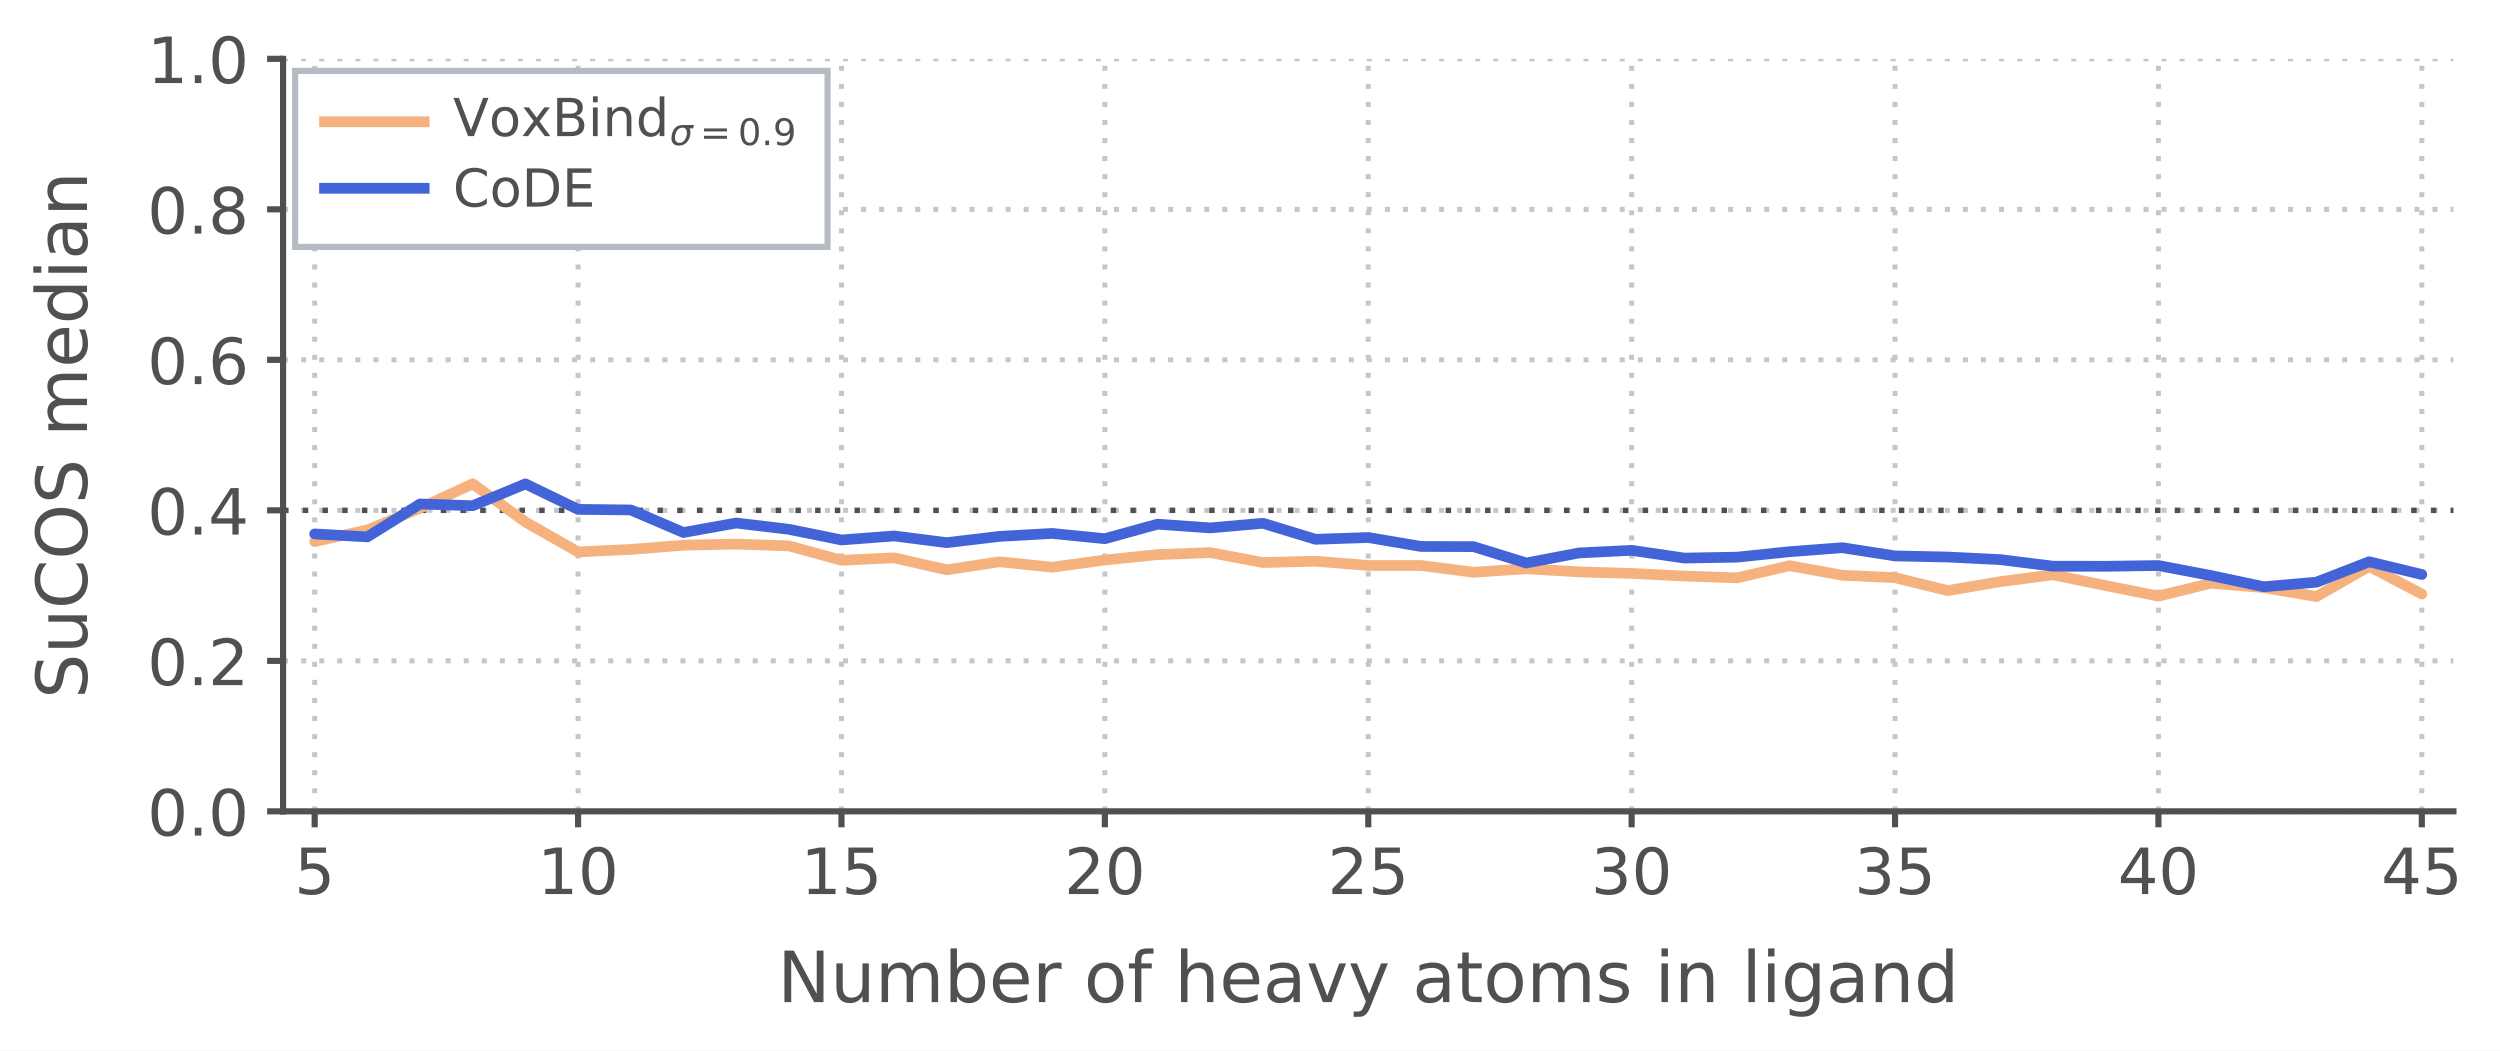
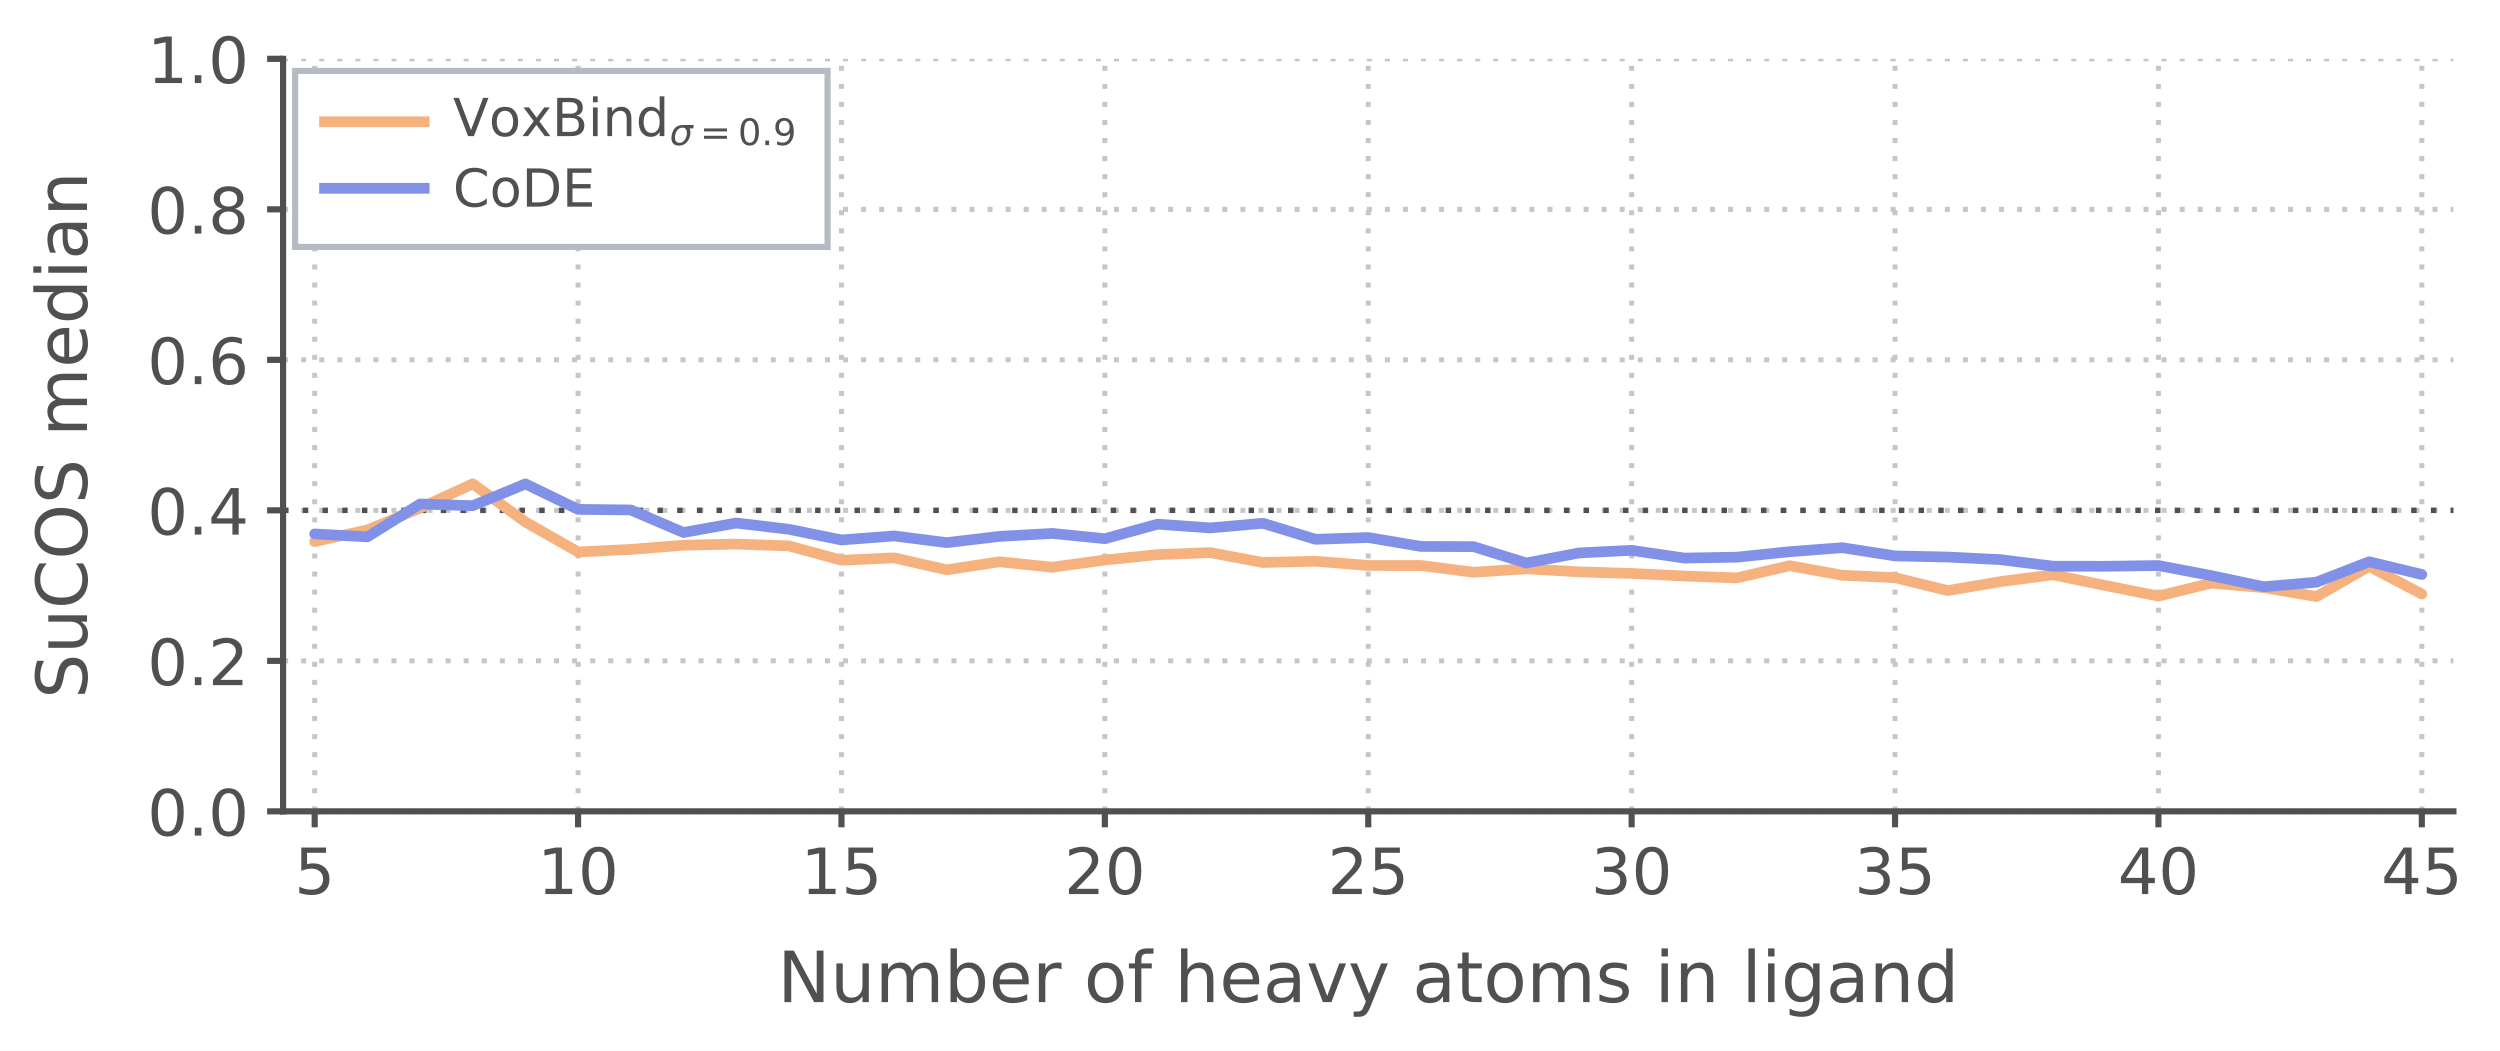
<svg xmlns="http://www.w3.org/2000/svg" xmlns:xlink="http://www.w3.org/1999/xlink" width="548.1pt" height="230.353pt" viewBox="0 0 548.1 230.353" version="1.1">
  <defs>
    <style type="text/css">*{stroke-linejoin: round; stroke-linecap: butt}</style>
  </defs>
  <g id="figure_1">
    <g id="patch_1">
      <path d="M 0 230.353  L 548.1 230.353  L 548.1 0  L 0 0  z " style="fill: #ffffff" />
    </g>
    <g id="axes_1">
      <g id="patch_2">
        <path d="M 62.064 177.88  L 537.888 177.88  L 537.888 12.9  L 62.064 12.9  z " style="fill: #ffffff" />
      </g>
      <g id="matplotlib.axis_1">
        <g id="xtick_1">
          <g id="line2d_1">
-             <path d="M 68.993 177.88  L 68.993 12.9  " clip-path="url(#p183f97f2d7)" style="fill: none; stroke-dasharray: 1.1,2.86; stroke-dashoffset: 0; stroke: #c2c6cd; stroke-width: 1.1" />
+             <path d="M 68.993 177.88  L 68.993 12.9  " clip-path="url(#pa8c593d32d)" style="fill: none; stroke-dasharray: 1.1,2.86; stroke-dashoffset: 0; stroke: #c2c6cd; stroke-width: 1.1" />
          </g>
          <g id="line2d_2">
            <defs>
-               <path id="m1712f31afb" d="M 0 0  L 0 3.5  " style="stroke: #514f52; stroke-width: 1.35" />
+               <path id="ma8c296aa55" d="M 0 0  L 0 3.5  " style="stroke: #514f52; stroke-width: 1.35" />
            </defs>
            <g>
-               <use xlink:href="#m1712f31afb" x="68.993" y="177.88" style="fill: #514f52; stroke: #514f52; stroke-width: 1.35" />
+               <use xlink:href="#ma8c296aa55" x="68.993" y="177.88" style="fill: #514f52; stroke: #514f52; stroke-width: 1.35" />
            </g>
          </g>
          <g id="text_1">
            <text style="font-size: 14px; font-family: 'DejaVu Sans'; text-anchor: middle; fill: #514f52" x="68.993" y="196.018" transform="rotate(-0 68.99312 196.0183)">5</text>
          </g>
        </g>
        <g id="xtick_2">
          <g id="line2d_3">
-             <path d="M 126.739 177.88  L 126.739 12.9  " clip-path="url(#p183f97f2d7)" style="fill: none; stroke-dasharray: 1.1,2.86; stroke-dashoffset: 0; stroke: #c2c6cd; stroke-width: 1.1" />
+             <path d="M 126.739 177.88  L 126.739 12.9  " clip-path="url(#pa8c593d32d)" style="fill: none; stroke-dasharray: 1.1,2.86; stroke-dashoffset: 0; stroke: #c2c6cd; stroke-width: 1.1" />
          </g>
          <g id="line2d_4">
            <g>
-               <use xlink:href="#m1712f31afb" x="126.739" y="177.88" style="fill: #514f52; stroke: #514f52; stroke-width: 1.35" />
+               <use xlink:href="#ma8c296aa55" x="126.739" y="177.88" style="fill: #514f52; stroke: #514f52; stroke-width: 1.35" />
            </g>
          </g>
          <g id="text_2">
            <text style="font-size: 14px; font-family: 'DejaVu Sans'; text-anchor: middle; fill: #514f52" x="126.739" y="196.018" transform="rotate(-0 126.7388 196.0183)">10</text>
          </g>
        </g>
        <g id="xtick_3">
          <g id="line2d_5">
-             <path d="M 184.485 177.88  L 184.485 12.9  " clip-path="url(#p183f97f2d7)" style="fill: none; stroke-dasharray: 1.1,2.86; stroke-dashoffset: 0; stroke: #c2c6cd; stroke-width: 1.1" />
+             <path d="M 184.485 177.88  L 184.485 12.9  " clip-path="url(#pa8c593d32d)" style="fill: none; stroke-dasharray: 1.1,2.86; stroke-dashoffset: 0; stroke: #c2c6cd; stroke-width: 1.1" />
          </g>
          <g id="line2d_6">
            <g>
-               <use xlink:href="#m1712f31afb" x="184.485" y="177.88" style="fill: #514f52; stroke: #514f52; stroke-width: 1.35" />
+               <use xlink:href="#ma8c296aa55" x="184.485" y="177.88" style="fill: #514f52; stroke: #514f52; stroke-width: 1.35" />
            </g>
          </g>
          <g id="text_3">
            <text style="font-size: 14px; font-family: 'DejaVu Sans'; text-anchor: middle; fill: #514f52" x="184.485" y="196.018" transform="rotate(-0 184.4846 196.0183)">15</text>
          </g>
        </g>
        <g id="xtick_4">
          <g id="line2d_7">
-             <path d="M 242.23 177.88  L 242.23 12.9  " clip-path="url(#p183f97f2d7)" style="fill: none; stroke-dasharray: 1.1,2.86; stroke-dashoffset: 0; stroke: #c2c6cd; stroke-width: 1.1" />
+             <path d="M 242.23 177.88  L 242.23 12.9  " clip-path="url(#pa8c593d32d)" style="fill: none; stroke-dasharray: 1.1,2.86; stroke-dashoffset: 0; stroke: #c2c6cd; stroke-width: 1.1" />
          </g>
          <g id="line2d_8">
            <g>
-               <use xlink:href="#m1712f31afb" x="242.23" y="177.88" style="fill: #514f52; stroke: #514f52; stroke-width: 1.35" />
+               <use xlink:href="#ma8c296aa55" x="242.23" y="177.88" style="fill: #514f52; stroke: #514f52; stroke-width: 1.35" />
            </g>
          </g>
          <g id="text_4">
            <text style="font-size: 14px; font-family: 'DejaVu Sans'; text-anchor: middle; fill: #514f52" x="242.23" y="196.018" transform="rotate(-0 242.2303 196.0183)">20</text>
          </g>
        </g>
        <g id="xtick_5">
          <g id="line2d_9">
-             <path d="M 299.976 177.88  L 299.976 12.9  " clip-path="url(#p183f97f2d7)" style="fill: none; stroke-dasharray: 1.1,2.86; stroke-dashoffset: 0; stroke: #c2c6cd; stroke-width: 1.1" />
+             <path d="M 299.976 177.88  L 299.976 12.9  " clip-path="url(#pa8c593d32d)" style="fill: none; stroke-dasharray: 1.1,2.86; stroke-dashoffset: 0; stroke: #c2c6cd; stroke-width: 1.1" />
          </g>
          <g id="line2d_10">
            <g>
-               <use xlink:href="#m1712f31afb" x="299.976" y="177.88" style="fill: #514f52; stroke: #514f52; stroke-width: 1.35" />
+               <use xlink:href="#ma8c296aa55" x="299.976" y="177.88" style="fill: #514f52; stroke: #514f52; stroke-width: 1.35" />
            </g>
          </g>
          <g id="text_5">
            <text style="font-size: 14px; font-family: 'DejaVu Sans'; text-anchor: middle; fill: #514f52" x="299.976" y="196.018" transform="rotate(-0 299.976 196.0183)">25</text>
          </g>
        </g>
        <g id="xtick_6">
          <g id="line2d_11">
-             <path d="M 357.722 177.88  L 357.722 12.9  " clip-path="url(#p183f97f2d7)" style="fill: none; stroke-dasharray: 1.1,2.86; stroke-dashoffset: 0; stroke: #c2c6cd; stroke-width: 1.1" />
+             <path d="M 357.722 177.88  L 357.722 12.9  " clip-path="url(#pa8c593d32d)" style="fill: none; stroke-dasharray: 1.1,2.86; stroke-dashoffset: 0; stroke: #c2c6cd; stroke-width: 1.1" />
          </g>
          <g id="line2d_12">
            <g>
-               <use xlink:href="#m1712f31afb" x="357.722" y="177.88" style="fill: #514f52; stroke: #514f52; stroke-width: 1.35" />
+               <use xlink:href="#ma8c296aa55" x="357.722" y="177.88" style="fill: #514f52; stroke: #514f52; stroke-width: 1.35" />
            </g>
          </g>
          <g id="text_6">
            <text style="font-size: 14px; font-family: 'DejaVu Sans'; text-anchor: middle; fill: #514f52" x="357.722" y="196.018" transform="rotate(-0 357.7217 196.0183)">30</text>
          </g>
        </g>
        <g id="xtick_7">
          <g id="line2d_13">
-             <path d="M 415.467 177.88  L 415.467 12.9  " clip-path="url(#p183f97f2d7)" style="fill: none; stroke-dasharray: 1.1,2.86; stroke-dashoffset: 0; stroke: #c2c6cd; stroke-width: 1.1" />
+             <path d="M 415.467 177.88  L 415.467 12.9  " clip-path="url(#pa8c593d32d)" style="fill: none; stroke-dasharray: 1.1,2.86; stroke-dashoffset: 0; stroke: #c2c6cd; stroke-width: 1.1" />
          </g>
          <g id="line2d_14">
            <g>
-               <use xlink:href="#m1712f31afb" x="415.467" y="177.88" style="fill: #514f52; stroke: #514f52; stroke-width: 1.35" />
+               <use xlink:href="#ma8c296aa55" x="415.467" y="177.88" style="fill: #514f52; stroke: #514f52; stroke-width: 1.35" />
            </g>
          </g>
          <g id="text_7">
            <text style="font-size: 14px; font-family: 'DejaVu Sans'; text-anchor: middle; fill: #514f52" x="415.467" y="196.018" transform="rotate(-0 415.4674 196.0183)">35</text>
          </g>
        </g>
        <g id="xtick_8">
          <g id="line2d_15">
-             <path d="M 473.213 177.88  L 473.213 12.9  " clip-path="url(#p183f97f2d7)" style="fill: none; stroke-dasharray: 1.1,2.86; stroke-dashoffset: 0; stroke: #c2c6cd; stroke-width: 1.1" />
+             <path d="M 473.213 177.88  L 473.213 12.9  " clip-path="url(#pa8c593d32d)" style="fill: none; stroke-dasharray: 1.1,2.86; stroke-dashoffset: 0; stroke: #c2c6cd; stroke-width: 1.1" />
          </g>
          <g id="line2d_16">
            <g>
-               <use xlink:href="#m1712f31afb" x="473.213" y="177.88" style="fill: #514f52; stroke: #514f52; stroke-width: 1.35" />
+               <use xlink:href="#ma8c296aa55" x="473.213" y="177.88" style="fill: #514f52; stroke: #514f52; stroke-width: 1.35" />
            </g>
          </g>
          <g id="text_8">
            <text style="font-size: 14px; font-family: 'DejaVu Sans'; text-anchor: middle; fill: #514f52" x="473.213" y="196.018" transform="rotate(-0 473.2131 196.0183)">40</text>
          </g>
        </g>
        <g id="xtick_9">
          <g id="line2d_17">
-             <path d="M 530.959 177.88  L 530.959 12.9  " clip-path="url(#p183f97f2d7)" style="fill: none; stroke-dasharray: 1.1,2.86; stroke-dashoffset: 0; stroke: #c2c6cd; stroke-width: 1.1" />
+             <path d="M 530.959 177.88  L 530.959 12.9  " clip-path="url(#pa8c593d32d)" style="fill: none; stroke-dasharray: 1.1,2.86; stroke-dashoffset: 0; stroke: #c2c6cd; stroke-width: 1.1" />
          </g>
          <g id="line2d_18">
            <g>
-               <use xlink:href="#m1712f31afb" x="530.959" y="177.88" style="fill: #514f52; stroke: #514f52; stroke-width: 1.35" />
+               <use xlink:href="#ma8c296aa55" x="530.959" y="177.88" style="fill: #514f52; stroke: #514f52; stroke-width: 1.35" />
            </g>
          </g>
          <g id="text_9">
            <text style="font-size: 14px; font-family: 'DejaVu Sans'; text-anchor: middle; fill: #514f52" x="530.959" y="196.018" transform="rotate(-0 530.9589 196.0183)">45</text>
          </g>
        </g>
        <g id="text_10">
          <text style="font-size: 15.5px; font-family: 'DejaVu Sans'; text-anchor: middle; fill: #514f52" x="299.976" y="219.707" transform="rotate(-0 299.976 219.7074)">Number of heavy atoms in ligand</text>
        </g>
      </g>
      <g id="matplotlib.axis_2">
        <g id="ytick_1">
          <g id="line2d_19">
-             <path d="M 62.064 177.88  L 537.888 177.88  " clip-path="url(#p183f97f2d7)" style="fill: none; stroke-dasharray: 1.1,2.86; stroke-dashoffset: 0; stroke: #c2c6cd; stroke-width: 1.1" />
+             <path d="M 62.064 177.88  L 537.888 177.88  " clip-path="url(#pa8c593d32d)" style="fill: none; stroke-dasharray: 1.1,2.86; stroke-dashoffset: 0; stroke: #c2c6cd; stroke-width: 1.1" />
          </g>
          <g id="line2d_20">
            <defs>
-               <path id="mc69ccf1866" d="M 0 0  L -3.5 0  " style="stroke: #514f52; stroke-width: 1.35" />
+               <path id="mfd790b8dcb" d="M 0 0  L -3.5 0  " style="stroke: #514f52; stroke-width: 1.35" />
            </defs>
            <g>
-               <use xlink:href="#mc69ccf1866" x="62.064" y="177.88" style="fill: #514f52; stroke: #514f52; stroke-width: 1.35" />
+               <use xlink:href="#mfd790b8dcb" x="62.064" y="177.88" style="fill: #514f52; stroke: #514f52; stroke-width: 1.35" />
            </g>
          </g>
          <g id="text_11">
            <text style="font-size: 14px; font-family: 'DejaVu Sans'; text-anchor: end; fill: #514f52" x="54.564" y="183.199" transform="rotate(-0 54.56364 183.1994)">0.0</text>
          </g>
        </g>
        <g id="ytick_2">
          <g id="line2d_21">
-             <path d="M 62.064 144.884  L 537.888 144.884  " clip-path="url(#p183f97f2d7)" style="fill: none; stroke-dasharray: 1.1,2.86; stroke-dashoffset: 0; stroke: #c2c6cd; stroke-width: 1.1" />
+             <path d="M 62.064 144.884  L 537.888 144.884  " clip-path="url(#pa8c593d32d)" style="fill: none; stroke-dasharray: 1.1,2.86; stroke-dashoffset: 0; stroke: #c2c6cd; stroke-width: 1.1" />
          </g>
          <g id="line2d_22">
            <g>
-               <use xlink:href="#mc69ccf1866" x="62.064" y="144.884" style="fill: #514f52; stroke: #514f52; stroke-width: 1.35" />
+               <use xlink:href="#mfd790b8dcb" x="62.064" y="144.884" style="fill: #514f52; stroke: #514f52; stroke-width: 1.35" />
            </g>
          </g>
          <g id="text_12">
            <text style="font-size: 14px; font-family: 'DejaVu Sans'; text-anchor: end; fill: #514f52" x="54.564" y="150.203" transform="rotate(-0 54.56364 150.2033)">0.2</text>
          </g>
        </g>
        <g id="ytick_3">
          <g id="line2d_23">
-             <path d="M 62.064 111.888  L 537.888 111.888  " clip-path="url(#p183f97f2d7)" style="fill: none; stroke-dasharray: 1.1,2.86; stroke-dashoffset: 0; stroke: #c2c6cd; stroke-width: 1.1" />
+             <path d="M 62.064 111.888  L 537.888 111.888  " clip-path="url(#pa8c593d32d)" style="fill: none; stroke-dasharray: 1.1,2.86; stroke-dashoffset: 0; stroke: #c2c6cd; stroke-width: 1.1" />
          </g>
          <g id="line2d_24">
            <g>
-               <use xlink:href="#mc69ccf1866" x="62.064" y="111.888" style="fill: #514f52; stroke: #514f52; stroke-width: 1.35" />
+               <use xlink:href="#mfd790b8dcb" x="62.064" y="111.888" style="fill: #514f52; stroke: #514f52; stroke-width: 1.35" />
            </g>
          </g>
          <g id="text_13">
            <text style="font-size: 14px; font-family: 'DejaVu Sans'; text-anchor: end; fill: #514f52" x="54.564" y="117.207" transform="rotate(-0 54.56364 117.2072)">0.4</text>
          </g>
        </g>
        <g id="ytick_4">
          <g id="line2d_25">
-             <path d="M 62.064 78.892  L 537.888 78.892  " clip-path="url(#p183f97f2d7)" style="fill: none; stroke-dasharray: 1.1,2.86; stroke-dashoffset: 0; stroke: #c2c6cd; stroke-width: 1.1" />
+             <path d="M 62.064 78.892  L 537.888 78.892  " clip-path="url(#pa8c593d32d)" style="fill: none; stroke-dasharray: 1.1,2.86; stroke-dashoffset: 0; stroke: #c2c6cd; stroke-width: 1.1" />
          </g>
          <g id="line2d_26">
            <g>
-               <use xlink:href="#mc69ccf1866" x="62.064" y="78.892" style="fill: #514f52; stroke: #514f52; stroke-width: 1.35" />
+               <use xlink:href="#mfd790b8dcb" x="62.064" y="78.892" style="fill: #514f52; stroke: #514f52; stroke-width: 1.35" />
            </g>
          </g>
          <g id="text_14">
            <text style="font-size: 14px; font-family: 'DejaVu Sans'; text-anchor: end; fill: #514f52" x="54.564" y="84.211" transform="rotate(-0 54.56364 84.2111)">0.6</text>
          </g>
        </g>
        <g id="ytick_5">
          <g id="line2d_27">
-             <path d="M 62.064 45.896  L 537.888 45.896  " clip-path="url(#p183f97f2d7)" style="fill: none; stroke-dasharray: 1.1,2.86; stroke-dashoffset: 0; stroke: #c2c6cd; stroke-width: 1.1" />
+             <path d="M 62.064 45.896  L 537.888 45.896  " clip-path="url(#pa8c593d32d)" style="fill: none; stroke-dasharray: 1.1,2.86; stroke-dashoffset: 0; stroke: #c2c6cd; stroke-width: 1.1" />
          </g>
          <g id="line2d_28">
            <g>
-               <use xlink:href="#mc69ccf1866" x="62.064" y="45.896" style="fill: #514f52; stroke: #514f52; stroke-width: 1.35" />
+               <use xlink:href="#mfd790b8dcb" x="62.064" y="45.896" style="fill: #514f52; stroke: #514f52; stroke-width: 1.35" />
            </g>
          </g>
          <g id="text_15">
            <text style="font-size: 14px; font-family: 'DejaVu Sans'; text-anchor: end; fill: #514f52" x="54.564" y="51.215" transform="rotate(-0 54.56364 51.215)">0.8</text>
          </g>
        </g>
        <g id="ytick_6">
          <g id="line2d_29">
-             <path d="M 62.064 12.9  L 537.888 12.9  " clip-path="url(#p183f97f2d7)" style="fill: none; stroke-dasharray: 1.1,2.86; stroke-dashoffset: 0; stroke: #c2c6cd; stroke-width: 1.1" />
+             <path d="M 62.064 12.9  L 537.888 12.9  " clip-path="url(#pa8c593d32d)" style="fill: none; stroke-dasharray: 1.1,2.86; stroke-dashoffset: 0; stroke: #c2c6cd; stroke-width: 1.1" />
          </g>
          <g id="line2d_30">
            <g>
-               <use xlink:href="#mc69ccf1866" x="62.064" y="12.9" style="fill: #514f52; stroke: #514f52; stroke-width: 1.35" />
+               <use xlink:href="#mfd790b8dcb" x="62.064" y="12.9" style="fill: #514f52; stroke: #514f52; stroke-width: 1.35" />
            </g>
          </g>
          <g id="text_16">
            <text style="font-size: 14px; font-family: 'DejaVu Sans'; text-anchor: end; fill: #514f52" x="54.564" y="18.219" transform="rotate(-0 54.56364 18.21891)">1.0</text>
          </g>
        </g>
        <g id="text_17">
          <text style="font-size: 15.5px; font-family: 'DejaVu Sans'; text-anchor: middle; fill: #514f52" x="19.076" y="95.39" transform="rotate(-90 19.07575 95.39024)">SuCOS median</text>
        </g>
      </g>
      <g id="patch_3">
        <path d="M 62.064 177.88  L 62.064 12.9  " style="fill: none; stroke: #514f52; stroke-width: 1.35; stroke-linejoin: miter; stroke-linecap: square" />
      </g>
      <g id="patch_4">
        <path d="M 62.064 177.88  L 537.888 177.88  " style="fill: none; stroke: #514f52; stroke-width: 1.35; stroke-linejoin: miter; stroke-linecap: square" />
      </g>
      <g id="line2d_31">
-         <path d="M 62.064 111.888  L 537.888 111.888  " clip-path="url(#p183f97f2d7)" style="fill: none; stroke-dasharray: 1.2,3.12; stroke-dashoffset: 0; stroke: #514f52; stroke-width: 1.2" />
+         <path d="M 62.064 111.888  L 537.888 111.888  " clip-path="url(#pa8c593d32d)" style="fill: none; stroke-dasharray: 1.2,3.12; stroke-dashoffset: 0; stroke: #514f52; stroke-width: 1.2" />
      </g>
      <g id="line2d_32">
-         <path d="M 68.993 118.735  L 80.542 116.187  L 92.091 111.399  L 103.641 106.065  L 115.19 114.444  L 126.739 121.003  L 138.288 120.46  L 149.837 119.528  L 161.386 119.287  L 172.935 119.677  L 184.485 122.831  L 196.034 122.305  L 207.583 124.925  L 219.132 123.162  L 230.681 124.359  L 242.23 122.775  L 253.779 121.593  L 265.329 121.151  L 276.878 123.326  L 288.427 123.043  L 299.976 123.973  L 311.525 123.978  L 323.074 125.463  L 334.623 124.695  L 346.173 125.373  L 357.722 125.722  L 369.271 126.29  L 380.82 126.696  L 392.369 124.022  L 403.918 126.12  L 415.467 126.645  L 427.017 129.478  L 438.566 127.512  L 450.115 126.015  L 461.664 128.386  L 473.213 130.69  L 484.762 127.852  L 496.311 128.831  L 507.861 130.784  L 519.41 124.169  L 530.959 130.232  " clip-path="url(#p183f97f2d7)" style="fill: none; stroke: #f5b27e; stroke-width: 2.35; stroke-linecap: round" />
+         <path d="M 68.993 118.735  L 80.542 116.187  L 92.091 111.399  L 103.641 106.065  L 115.19 114.444  L 126.739 121.003  L 138.288 120.46  L 149.837 119.528  L 161.386 119.287  L 172.935 119.677  L 184.485 122.831  L 196.034 122.305  L 207.583 124.925  L 219.132 123.162  L 230.681 124.359  L 242.23 122.775  L 253.779 121.593  L 265.329 121.151  L 276.878 123.326  L 288.427 123.043  L 299.976 123.973  L 311.525 123.978  L 323.074 125.463  L 334.623 124.695  L 346.173 125.373  L 357.722 125.722  L 369.271 126.29  L 380.82 126.696  L 392.369 124.022  L 403.918 126.12  L 415.467 126.645  L 427.017 129.478  L 438.566 127.512  L 450.115 126.015  L 461.664 128.386  L 473.213 130.69  L 484.762 127.852  L 496.311 128.831  L 507.861 130.784  L 519.41 124.169  L 530.959 130.232  " clip-path="url(#pa8c593d32d)" style="fill: none; stroke: #f5b27e; stroke-width: 2.35; stroke-linecap: round" />
      </g>
      <g id="line2d_33">
-         <path d="M 68.993 117.059  L 80.542 117.704  L 92.091 110.492  L 103.641 110.873  L 115.19 106.088  L 126.739 111.675  L 138.288 111.803  L 149.837 116.747  L 161.386 114.667  L 172.935 116.039  L 184.485 118.382  L 196.034 117.5  L 207.583 118.971  L 219.132 117.597  L 230.681 116.95  L 242.23 118.106  L 253.779 114.92  L 265.329 115.737  L 276.878 114.72  L 288.427 118.236  L 299.976 117.845  L 311.525 119.801  L 323.074 119.85  L 334.623 123.431  L 346.173 121.229  L 357.722 120.656  L 369.271 122.352  L 380.82 122.153  L 392.369 120.95  L 403.918 120.077  L 415.467 121.881  L 427.017 122.123  L 438.566 122.695  L 450.115 124.133  L 461.664 124.152  L 473.213 123.987  L 484.762 126.188  L 496.311 128.644  L 507.861 127.635  L 519.41 123.16  L 530.959 125.952  " clip-path="url(#p183f97f2d7)" style="fill: none; stroke: #4363d8; stroke-width: 2.35; stroke-linecap: round" />
+         <path d="M 68.993 117.059  L 80.542 117.704  L 92.091 110.492  L 103.641 110.873  L 115.19 106.088  L 126.739 111.675  L 138.288 111.803  L 149.837 116.747  L 161.386 114.667  L 172.935 116.039  L 184.485 118.382  L 196.034 117.5  L 207.583 118.971  L 219.132 117.597  L 230.681 116.95  L 242.23 118.106  L 253.779 114.92  L 265.329 115.737  L 276.878 114.72  L 288.427 118.236  L 299.976 117.845  L 311.525 119.801  L 323.074 119.85  L 334.623 123.431  L 346.173 121.229  L 357.722 120.656  L 369.271 122.352  L 380.82 122.153  L 392.369 120.95  L 403.918 120.077  L 415.467 121.881  L 427.017 122.123  L 438.566 122.695  L 450.115 124.133  L 461.664 124.152  L 473.213 123.987  L 484.762 126.188  L 496.311 128.644  L 507.861 127.635  L 519.41 123.16  L 530.959 125.952  " clip-path="url(#pa8c593d32d)" style="fill: none; stroke: #8291e8; stroke-width: 2.35; stroke-linecap: round" />
      </g>
      <g id="legend_1">
        <g id="patch_5">
          <path d="M 64.709 54.135  L 181.434 54.135  L 181.434 15.545  L 64.709 15.545  z " style="fill: #ffffff; stroke: #b6bbc3; stroke-width: 1.35; stroke-linejoin: miter" />
        </g>
        <g id="line2d_34">
          <path d="M 71.149 26.698  L 82.074 26.698  L 92.999 26.698  " style="fill: none; stroke: #f5b27e; stroke-width: 2.35; stroke-linecap: square" />
        </g>
        <g id="text_18">
          <g style="fill: #514f52" transform="translate(99.32364 30.7232)">
            <text>
              <tspan x="0" y="-0.875" style="font-size: 11.5px; font-family: 'DejaVu Sans'; fill: #514f52">V</tspan>
              <tspan x="7.867" y="-0.875" style="font-size: 11.5px; font-family: 'DejaVu Sans'; fill: #514f52">o</tspan>
              <tspan x="14.903" y="-0.875" style="font-size: 11.5px; font-family: 'DejaVu Sans'; fill: #514f52">x</tspan>
              <tspan x="21.708" y="-0.875" style="font-size: 11.5px; font-family: 'DejaVu Sans'; fill: #514f52">B</tspan>
              <tspan x="29.598" y="-0.875" style="font-size: 11.5px; font-family: 'DejaVu Sans'; fill: #514f52">i</tspan>
              <tspan x="32.793" y="-0.875" style="font-size: 11.5px; font-family: 'DejaVu Sans'; fill: #514f52">n</tspan>
              <tspan x="40.082" y="-0.875" style="font-size: 11.5px; font-family: 'DejaVu Sans'; fill: #514f52">d</tspan>
              <tspan x="47.496" y="1.094" style="font-style: oblique; font-size: 8.05px; font-family: 'DejaVu Sans'; fill: #514f52">σ</tspan>
              <tspan x="54.167" y="1.094" style="font-size: 8.05px; font-family: 'DejaVu Sans'; fill: #514f52">=</tspan>
              <tspan x="62.48" y="1.094" style="font-size: 8.05px; font-family: 'DejaVu Sans'; fill: #514f52">0</tspan>
              <tspan x="67.602" y="1.094" style="font-size: 8.05px; font-family: 'DejaVu Sans'; fill: #514f52">.</tspan>
              <tspan x="70.16" y="1.094" style="font-size: 8.05px; font-family: 'DejaVu Sans'; fill: #514f52">9</tspan>
            </text>
          </g>
        </g>
        <g id="line2d_35">
-           <path d="M 71.149 41.278  L 82.074 41.278  L 92.999 41.278  " style="fill: none; stroke: #4363d8; stroke-width: 2.35; stroke-linecap: square" />
+           <path d="M 71.149 41.278  L 82.074 41.278  L 92.999 41.278  " style="fill: none; stroke: #8291e8; stroke-width: 2.35; stroke-linecap: square" />
        </g>
        <g id="text_19">
          <text style="font-size: 11.5px; font-family: 'DejaVu Sans'; text-anchor: start; fill: #514f52" x="99.324" y="45.303" transform="rotate(-0 99.32364 45.30305)">CoDE</text>
        </g>
      </g>
    </g>
  </g>
  <defs>
-     <clipPath id="p183f97f2d7">
+     <clipPath id="pa8c593d32d">
      <rect x="62.064" y="12.9" width="475.825" height="164.98" />
    </clipPath>
  </defs>
</svg>
